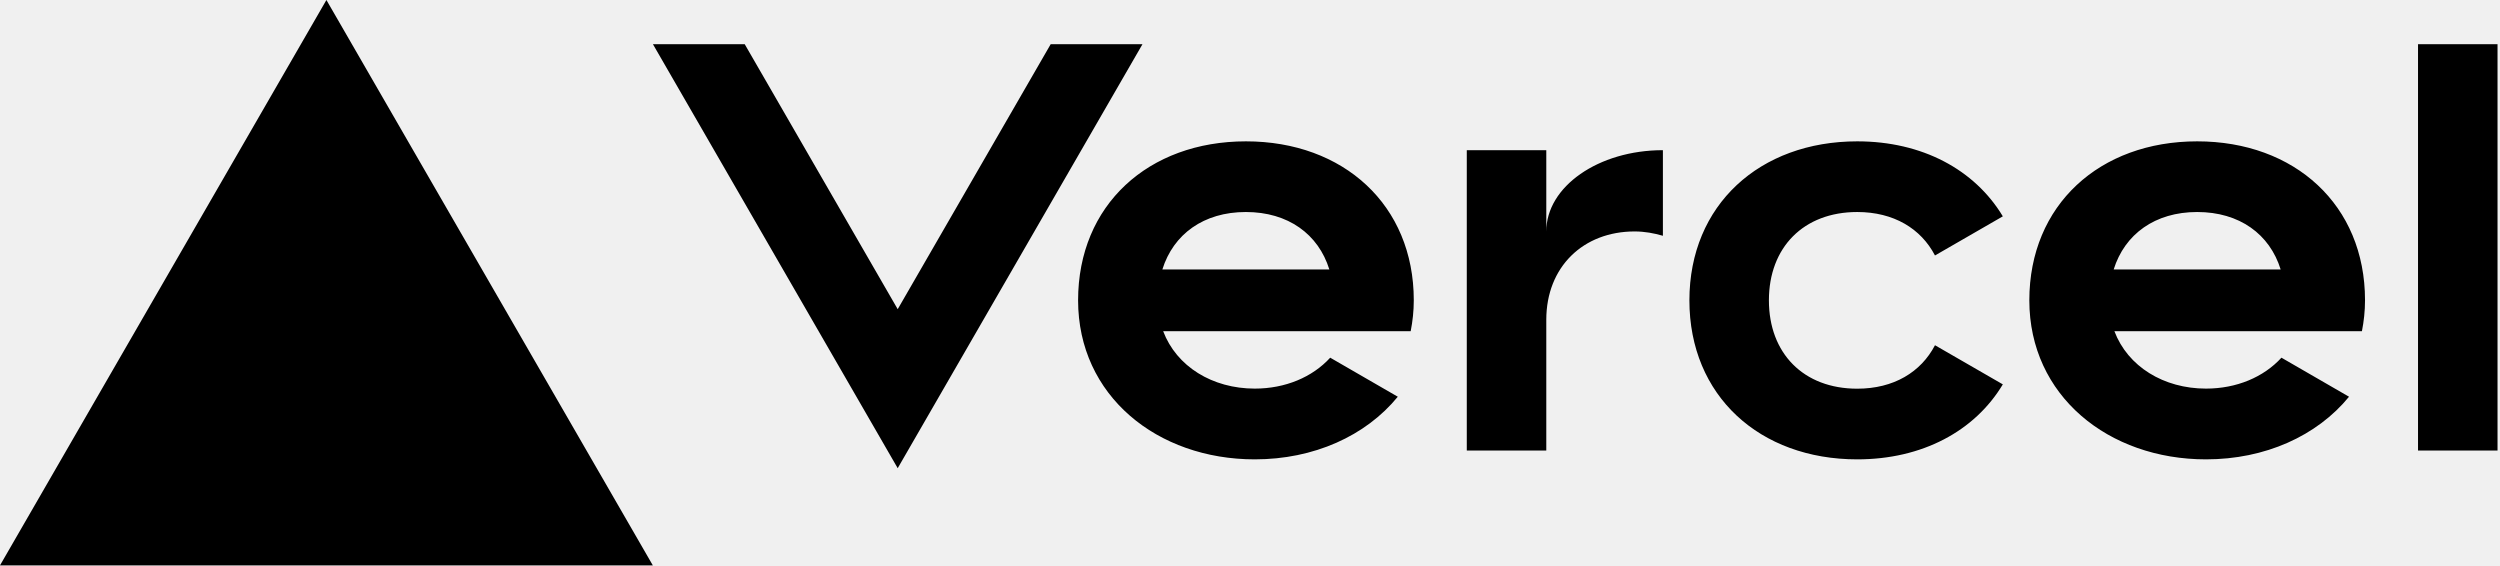
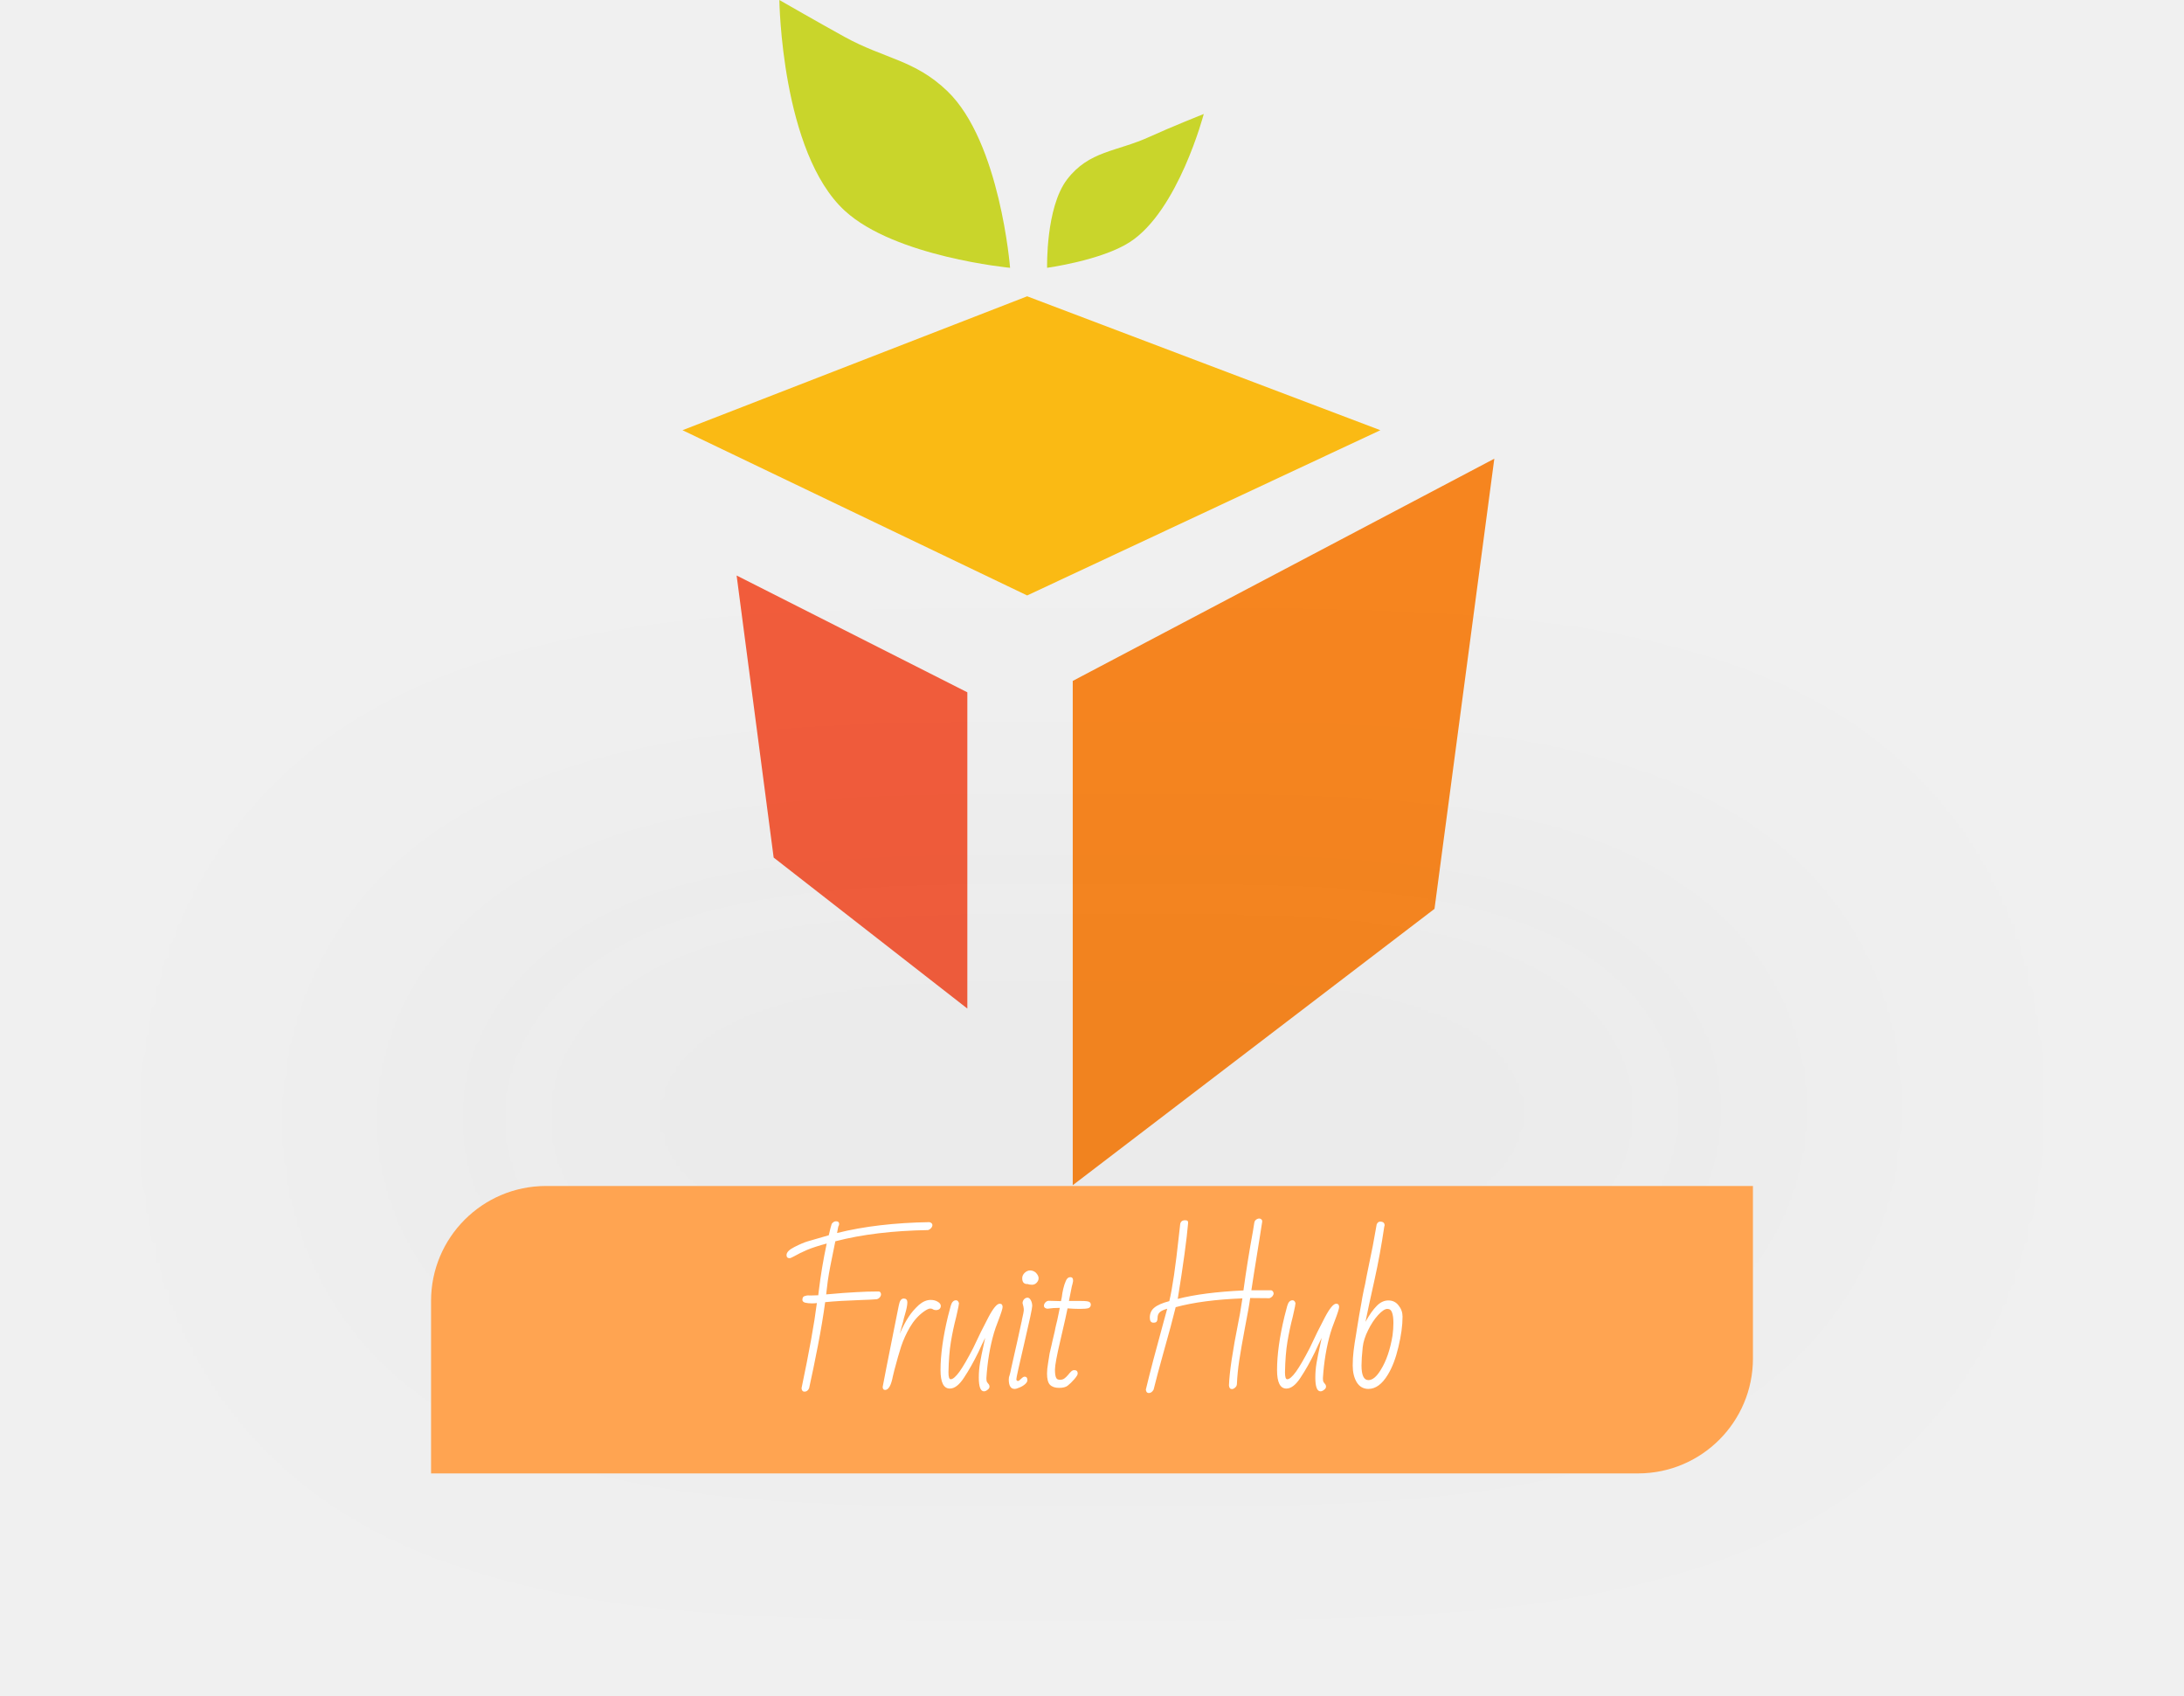
- <svg xmlns="http://www.w3.org/2000/svg" width="283" height="64" viewBox="0 0 283 64" fill="none">
-   <path d="M141.04 16c-11.04 0-19 7.2-19 18s8.96 18 20 18c6.67 0 12.55-2.64 16.19-7.09l-7.65-4.42c-2.02 2.21-5.09 3.5-8.54 3.5-4.79 0-8.86-2.5-10.37-6.5h28.02c.22-1.12.35-2.28.35-3.5 0-10.79-7.96-17.99-19-17.99zm-9.46 14.5c1.25-3.99 4.67-6.5 9.45-6.5 4.79 0 8.21 2.51 9.45 6.5h-18.9zM248.72 16c-11.04 0-19 7.2-19 18s8.96 18 20 18c6.67 0 12.55-2.64 16.19-7.09l-7.65-4.42c-2.02 2.21-5.09 3.5-8.54 3.5-4.79 0-8.86-2.5-10.37-6.5h28.02c.22-1.12.35-2.28.35-3.5 0-10.79-7.96-17.99-19-17.99zm-9.45 14.5c1.25-3.99 4.67-6.5 9.45-6.5 4.79 0 8.21 2.51 9.45 6.5h-18.9zM200.24 34c0 6 3.92 10 10 10 4.12 0 7.21-1.87 8.8-4.92l7.68 4.43c-3.18 5.3-9.14 8.49-16.48 8.49-11.05 0-19-7.2-19-18s7.96-18 19-18c7.34 0 13.29 3.19 16.48 8.49l-7.68 4.43c-1.59-3.05-4.68-4.92-8.8-4.92-6.07 0-10 4-10 10zm82.48-29v46h-9V5h9zM36.95 0L73.9 64H0L36.95 0zm92.38 5l-27.71 48L73.91 5H84.3l17.32 30 17.32-30h10.39zm58.91 12v9.69c-1-.29-2.06-.49-3.2-.49-5.81 0-10 4-10 10V51h-9V17h9v9.2c0-5.08 5.91-9.2 13.2-9.2z" fill="#000" />
+ <svg xmlns="http://www.w3.org/2000/svg" width="304" height="236" viewBox="0 0 304 236" fill="none">
+   <path d="M208 63.835L149.319 94.761V164.94L199.674 126.481L208 63.835Z" fill="#F6851F" />
+   <path d="M134.649 96.347L102.533 80.091L107.688 119.344L134.649 140.358V96.347Z" fill="#F15C3B" />
+   <path d="M142.975 41.235L95 59.87L142.975 82.867L192.14 59.87L142.975 41.235Z" fill="#FABA14" />
+   <path d="M117.6 29.34C108.755 21.232 108.481 0 108.481 0C108.481 0 114.016 3.182 117.6 5.154C123.122 8.193 127.331 8.318 131.874 12.688C139.215 19.75 140.597 37.27 140.597 37.27C140.597 37.27 124.603 35.76 117.6 29.34Z" fill="#C9D52B" />
+   <path d="M148.526 24.979C145.542 28.892 145.751 37.27 145.751 37.27C145.751 37.27 153.295 36.245 157.249 33.702C164.017 29.349 167.558 15.86 167.558 15.86C167.558 15.86 162.927 17.704 160.025 19.032C155.427 21.135 151.592 20.959 148.526 24.979Z" fill="#C9D52B" />
+   <g filter="url(#filter0_d_47_3051)">
+     <path d="M60 181.049C60 172.213 67.163 165.049 76 165.049H244V189.049C244 197.886 236.837 205.049 228 205.049H60V181.049Z" fill="#FFA451" />
+   </g>
+   <path d="M111.977 193.673C111.737 193.673 111.601 193.513 111.569 193.193C112.641 188.089 113.353 184.137 113.705 181.337C113.577 181.369 113.345 181.385 113.009 181.385C112.657 181.385 112.345 181.353 112.073 181.289C111.817 181.209 111.689 181.081 111.689 180.905C111.689 180.617 111.785 180.441 111.977 180.377C112.185 180.297 112.401 180.265 112.625 180.281C112.849 180.281 112.993 180.281 113.057 180.281L113.897 180.257L113.969 179.657C114.225 177.513 114.593 175.313 115.073 173.057C113.937 173.361 113.025 173.657 112.337 173.945C111.665 174.233 111.065 174.529 110.537 174.833C110.217 175.009 110.009 175.097 109.913 175.097C109.625 175.097 109.481 174.953 109.481 174.665C109.481 174.281 109.849 173.905 110.585 173.537C111.337 173.153 111.961 172.889 112.457 172.745C112.953 172.601 113.921 172.321 115.361 171.905C115.537 171.121 115.673 170.593 115.769 170.321C115.945 170.081 116.145 169.961 116.369 169.961C116.657 169.961 116.801 170.081 116.801 170.321C116.801 170.449 116.761 170.577 116.681 170.705L116.513 171.593C120.225 170.665 124.513 170.161 129.377 170.081C129.649 170.161 129.785 170.297 129.785 170.489C129.785 170.633 129.721 170.777 129.593 170.921C129.481 171.049 129.345 171.137 129.185 171.185C124.273 171.265 119.969 171.785 116.273 172.745L115.865 174.761C115.657 175.769 115.497 176.593 115.385 177.233C115.273 177.857 115.169 178.609 115.073 179.489L115.001 180.137C116.745 179.977 118.129 179.873 119.153 179.825C120.193 179.761 121.241 179.729 122.297 179.729C122.409 179.729 122.489 179.769 122.537 179.849C122.601 179.929 122.633 180.017 122.633 180.113C122.633 180.273 122.569 180.425 122.441 180.569C122.329 180.697 122.185 180.777 122.009 180.809C121.417 180.857 120.793 180.889 120.137 180.905C117.833 180.985 116.073 181.089 114.857 181.217C114.617 183.009 114.281 185.025 113.849 187.265C113.417 189.489 113.009 191.465 112.625 193.193C112.481 193.513 112.265 193.673 111.977 193.673ZM123.201 193.433C122.977 193.433 122.865 193.289 122.865 193.001L123.417 190.145L124.425 185.081C124.873 182.841 125.097 181.721 125.097 181.721C125.161 181.369 125.249 181.113 125.361 180.953C125.473 180.793 125.617 180.713 125.793 180.713C125.953 180.713 126.073 180.753 126.153 180.833C126.249 180.913 126.297 181.057 126.297 181.265C126.297 181.633 126.185 182.193 125.961 182.945C125.849 183.313 125.769 183.625 125.721 183.881C125.657 184.105 125.585 184.361 125.505 184.649C125.425 184.921 125.337 185.241 125.241 185.609C125.673 184.633 126.081 183.857 126.465 183.281C126.849 182.689 127.329 182.129 127.905 181.601C128.449 181.137 128.993 180.905 129.537 180.905C129.937 180.905 130.273 180.993 130.545 181.169C130.817 181.329 130.953 181.521 130.953 181.745C130.953 181.921 130.889 182.065 130.761 182.177C130.633 182.273 130.473 182.321 130.281 182.321C130.137 182.321 130.001 182.289 129.873 182.225C129.777 182.145 129.649 182.105 129.489 182.105C129.281 182.105 128.977 182.249 128.577 182.537C127.825 183.081 127.185 183.801 126.657 184.697C126.145 185.577 125.737 186.473 125.433 187.385C125.145 188.281 124.833 189.369 124.497 190.649L124.281 191.537C124.041 192.801 123.681 193.433 123.201 193.433ZM136.964 193.625C136.484 193.625 136.244 192.985 136.244 191.705C136.244 191.033 136.3 190.361 136.412 189.689C136.524 189.017 136.7 188.145 136.94 187.073L137.132 186.185C136.86 186.713 136.54 187.385 136.172 188.201C135.516 189.545 134.852 190.721 134.18 191.729C133.524 192.737 132.868 193.241 132.212 193.241C131.348 193.241 130.916 192.385 130.916 190.673C130.916 188.545 131.26 186.057 131.948 183.209L132.332 181.745C132.476 181.217 132.724 180.953 133.076 180.953C133.268 180.953 133.404 181.089 133.484 181.361C133.452 181.649 133.388 181.993 133.292 182.393C133.196 182.793 133.132 183.081 133.1 183.257C132.796 184.425 132.548 185.593 132.356 186.761C132.164 187.913 132.052 189.321 132.02 190.985C132.02 191.625 132.124 191.945 132.332 191.945C132.636 191.945 133.044 191.593 133.556 190.889C134.068 190.169 134.7 189.081 135.452 187.625C136.188 186.041 136.892 184.617 137.564 183.353C138.236 182.073 138.764 181.433 139.148 181.433C139.42 181.433 139.556 181.585 139.556 181.889C139.556 182.113 139.356 182.745 138.956 183.785C138.652 184.569 138.452 185.137 138.356 185.489C137.796 187.409 137.444 189.505 137.3 191.777C137.3 191.985 137.316 192.145 137.348 192.257C137.396 192.353 137.468 192.457 137.564 192.569C137.676 192.681 137.732 192.817 137.732 192.977C137.732 193.137 137.644 193.281 137.468 193.409C137.292 193.553 137.124 193.625 136.964 193.625ZM141.231 193.289C140.687 193.289 140.415 192.849 140.415 191.969C140.415 191.745 140.455 191.545 140.535 191.369C140.615 191.097 140.687 190.785 140.751 190.433L141.111 188.825L141.591 186.713C141.751 185.929 141.943 185.049 142.167 184.073C142.199 183.977 142.231 183.817 142.263 183.593C142.423 182.905 142.503 182.505 142.503 182.393V182.153C142.503 182.025 142.447 181.761 142.335 181.361C142.335 181.169 142.399 180.993 142.527 180.833C142.671 180.673 142.839 180.593 143.031 180.593C143.207 180.593 143.359 180.713 143.487 180.953C143.615 181.193 143.679 181.457 143.679 181.745C143.679 182.065 143.311 183.793 142.575 186.929C141.839 190.065 141.471 191.729 141.471 191.921C141.471 192.097 141.551 192.185 141.711 192.185C141.791 192.185 141.935 192.081 142.143 191.873C142.335 191.681 142.495 191.585 142.623 191.585C142.879 191.585 143.007 191.745 143.007 192.065C143.007 192.257 142.895 192.449 142.671 192.641C142.447 192.833 142.191 192.985 141.903 193.097C141.615 193.225 141.391 193.289 141.231 193.289ZM143.655 178.793C143.399 178.793 143.207 178.761 143.079 178.697H142.983C142.519 178.697 142.287 178.425 142.287 177.881C142.287 177.609 142.399 177.361 142.623 177.137C142.863 176.913 143.119 176.801 143.391 176.801C143.663 176.801 143.919 176.897 144.159 177.089C144.431 177.361 144.567 177.625 144.567 177.881C144.567 178.121 144.471 178.337 144.279 178.529C144.103 178.705 143.895 178.793 143.655 178.793ZM147.42 193.145C146.86 193.145 146.436 193.001 146.148 192.713C145.876 192.425 145.74 191.905 145.74 191.153C145.74 190.737 145.788 190.257 145.884 189.713L146.1 188.345L146.364 187.217L146.508 186.569L146.82 185.249C146.852 185.041 146.924 184.705 147.036 184.241L147.156 183.761L147.372 182.729L147.516 182.009C146.892 182.009 146.316 182.049 145.788 182.129C145.468 182.081 145.308 181.945 145.308 181.721C145.308 181.561 145.372 181.409 145.5 181.265C145.628 181.121 145.78 181.041 145.956 181.025L147.684 181.073C147.684 181.073 147.724 180.873 147.804 180.473C147.836 180.153 147.9 179.785 147.996 179.369C148.092 178.953 148.212 178.585 148.356 178.265C148.5 177.913 148.708 177.737 148.98 177.737C149.236 177.737 149.364 177.881 149.364 178.169V178.313C149.3 178.633 149.244 178.865 149.196 179.009L148.788 181.049H150.516C151.124 181.049 151.5 181.097 151.644 181.193C151.772 181.289 151.836 181.409 151.836 181.553C151.836 181.809 151.716 181.977 151.476 182.057C151.252 182.121 150.86 182.153 150.3 182.153C149.788 182.153 149.22 182.129 148.596 182.081C148.5 182.609 148.172 184.073 147.612 186.473C147.1 188.649 146.844 190.025 146.844 190.601C146.844 191.225 146.916 191.633 147.06 191.825C147.14 191.953 147.308 192.017 147.564 192.017C147.788 192.017 147.98 191.961 148.14 191.849C148.316 191.721 148.492 191.553 148.668 191.345C148.844 191.121 148.996 190.953 149.124 190.841C149.252 190.729 149.388 190.673 149.532 190.673C149.852 190.673 150.012 190.833 150.012 191.153C150.012 191.313 149.852 191.577 149.532 191.945C149.212 192.313 148.908 192.609 148.62 192.833C148.364 193.041 147.964 193.145 147.42 193.145ZM159.904 193.865C159.664 193.865 159.528 193.705 159.496 193.385C160.04 191.097 160.88 187.897 162.016 183.785C162.128 183.417 162.28 182.865 162.472 182.129C161.96 182.273 161.608 182.441 161.416 182.633C161.224 182.825 161.128 183.073 161.128 183.377C161.128 183.601 161.088 183.777 161.008 183.905C160.944 184.017 160.792 184.073 160.552 184.073C160.216 184.073 160.048 183.841 160.048 183.377C160.048 182.785 160.256 182.321 160.672 181.985C161.088 181.633 161.784 181.329 162.76 181.073C163.192 179.265 163.632 176.273 164.08 172.097L164.272 170.393C164.32 170.009 164.552 169.817 164.968 169.817C165.128 169.817 165.24 169.849 165.304 169.913C165.368 169.977 165.392 170.081 165.376 170.225C165.184 172.497 164.704 176.009 163.936 180.761C166.304 180.153 169.352 179.761 173.08 179.585C173.448 176.881 173.888 174.137 174.4 171.353L174.592 170.153C174.624 169.977 174.704 169.841 174.832 169.745C174.976 169.633 175.128 169.577 175.288 169.577C175.4 169.577 175.496 169.617 175.576 169.697C175.656 169.761 175.696 169.857 175.696 169.985C175.696 170.049 175.568 170.865 175.312 172.433C174.672 176.385 174.296 178.761 174.184 179.561H176.872C177 179.561 177.096 179.609 177.16 179.705C177.24 179.785 177.28 179.881 177.28 179.993C177.28 180.121 177.224 180.257 177.112 180.401C177 180.529 176.864 180.617 176.704 180.665L174.016 180.641C173.92 181.409 173.672 182.817 173.272 184.865C172.936 186.657 172.68 188.129 172.504 189.281C172.328 190.417 172.216 191.537 172.168 192.641C172.152 192.833 172.064 192.993 171.904 193.121C171.76 193.249 171.616 193.313 171.472 193.313C171.232 193.313 171.096 193.145 171.064 192.809C171.128 190.969 171.568 188.009 172.384 183.929L172.6 182.801L172.936 180.689C169.224 180.833 166.128 181.241 163.648 181.913C163.248 183.545 162.72 185.513 162.064 187.817C161.392 190.217 160.896 192.073 160.576 193.385C160.4 193.705 160.176 193.865 159.904 193.865ZM183.806 193.625C183.326 193.625 183.086 192.985 183.086 191.705C183.086 191.033 183.142 190.361 183.254 189.689C183.366 189.017 183.542 188.145 183.782 187.073L183.974 186.185C183.702 186.713 183.382 187.385 183.014 188.201C182.358 189.545 181.694 190.721 181.022 191.729C180.366 192.737 179.71 193.241 179.054 193.241C178.19 193.241 177.758 192.385 177.758 190.673C177.758 188.545 178.102 186.057 178.79 183.209L179.174 181.745C179.318 181.217 179.566 180.953 179.918 180.953C180.11 180.953 180.246 181.089 180.326 181.361C180.294 181.649 180.23 181.993 180.134 182.393C180.038 182.793 179.974 183.081 179.942 183.257C179.638 184.425 179.39 185.593 179.198 186.761C179.006 187.913 178.894 189.321 178.862 190.985C178.862 191.625 178.966 191.945 179.174 191.945C179.478 191.945 179.886 191.593 180.398 190.889C180.91 190.169 181.542 189.081 182.294 187.625C183.03 186.041 183.734 184.617 184.406 183.353C185.078 182.073 185.606 181.433 185.99 181.433C186.262 181.433 186.398 181.585 186.398 181.889C186.398 182.113 186.198 182.745 185.798 183.785C185.494 184.569 185.294 185.137 185.198 185.489C184.638 187.409 184.286 189.505 184.142 191.777C184.142 191.985 184.158 192.145 184.19 192.257C184.238 192.353 184.31 192.457 184.406 192.569C184.518 192.681 184.574 192.817 184.574 192.977C184.574 193.137 184.486 193.281 184.31 193.409C184.134 193.553 183.966 193.625 183.806 193.625ZM190.474 193.289C189.77 193.289 189.226 192.977 188.842 192.353C188.474 191.729 188.29 190.953 188.29 190.025C188.29 189.337 188.33 188.665 188.41 188.009C188.49 187.337 188.61 186.545 188.77 185.633L188.866 185.009C189.106 183.505 189.306 182.337 189.466 181.505C189.498 181.297 189.53 181.113 189.562 180.953C189.594 180.793 189.618 180.649 189.634 180.521C189.778 179.769 189.906 179.161 190.018 178.697C190.098 178.217 190.306 177.169 190.642 175.553C190.898 174.417 191.226 172.697 191.626 170.393C191.738 170.137 191.898 170.009 192.106 170.009C192.522 170.009 192.73 170.185 192.73 170.537L192.682 170.705C192.298 173.297 191.85 175.745 191.338 178.049C190.762 180.625 190.338 182.593 190.066 183.953C190.61 182.977 191.13 182.241 191.626 181.745C192.122 181.233 192.666 180.977 193.258 180.977C193.85 180.977 194.322 181.209 194.674 181.673C195.042 182.121 195.226 182.641 195.226 183.233C195.226 184.465 195.034 185.873 194.65 187.457C194.282 189.025 193.794 190.305 193.186 191.297C192.386 192.625 191.482 193.289 190.474 193.289ZM190.474 192.065C191.05 192.065 191.626 191.585 192.202 190.625C192.97 189.393 193.514 187.801 193.834 185.849C193.914 185.241 193.954 184.665 193.954 184.121C193.954 183.465 193.89 182.977 193.762 182.657C193.65 182.321 193.434 182.153 193.114 182.153C192.778 182.153 192.346 182.441 191.818 183.017C191.306 183.577 190.842 184.281 190.426 185.129C190.01 185.961 189.762 186.745 189.682 187.481C189.57 188.553 189.514 189.401 189.514 190.025C189.514 191.385 189.834 192.065 190.474 192.065Z" fill="white" />
+   <defs>
+     <filter id="filter0_d_47_3051" x="0" y="75.049" width="304" height="160" filterUnits="userSpaceOnUse" color-interpolation-filters="sRGB">
+       <feFlood flood-opacity="0" result="BackgroundImageFix" />
+       <feColorMatrix in="SourceAlpha" type="matrix" values="0 0 0 0 0 0 0 0 0 0 0 0 0 0 0 0 0 0 127 0" result="hardAlpha" />
+       <feOffset dy="-30" />
+       <feGaussianBlur stdDeviation="30" />
+       <feColorMatrix type="matrix" values="0 0 0 0 0.125 0 0 0 0 0.125 0 0 0 0 0.125 0 0 0 0.05 0" />
+       <feBlend mode="normal" in2="BackgroundImageFix" result="effect1_dropShadow_47_3051" />
+       <feBlend mode="normal" in="SourceGraphic" in2="effect1_dropShadow_47_3051" result="shape" />
+     </filter>
+   </defs>
</svg>
